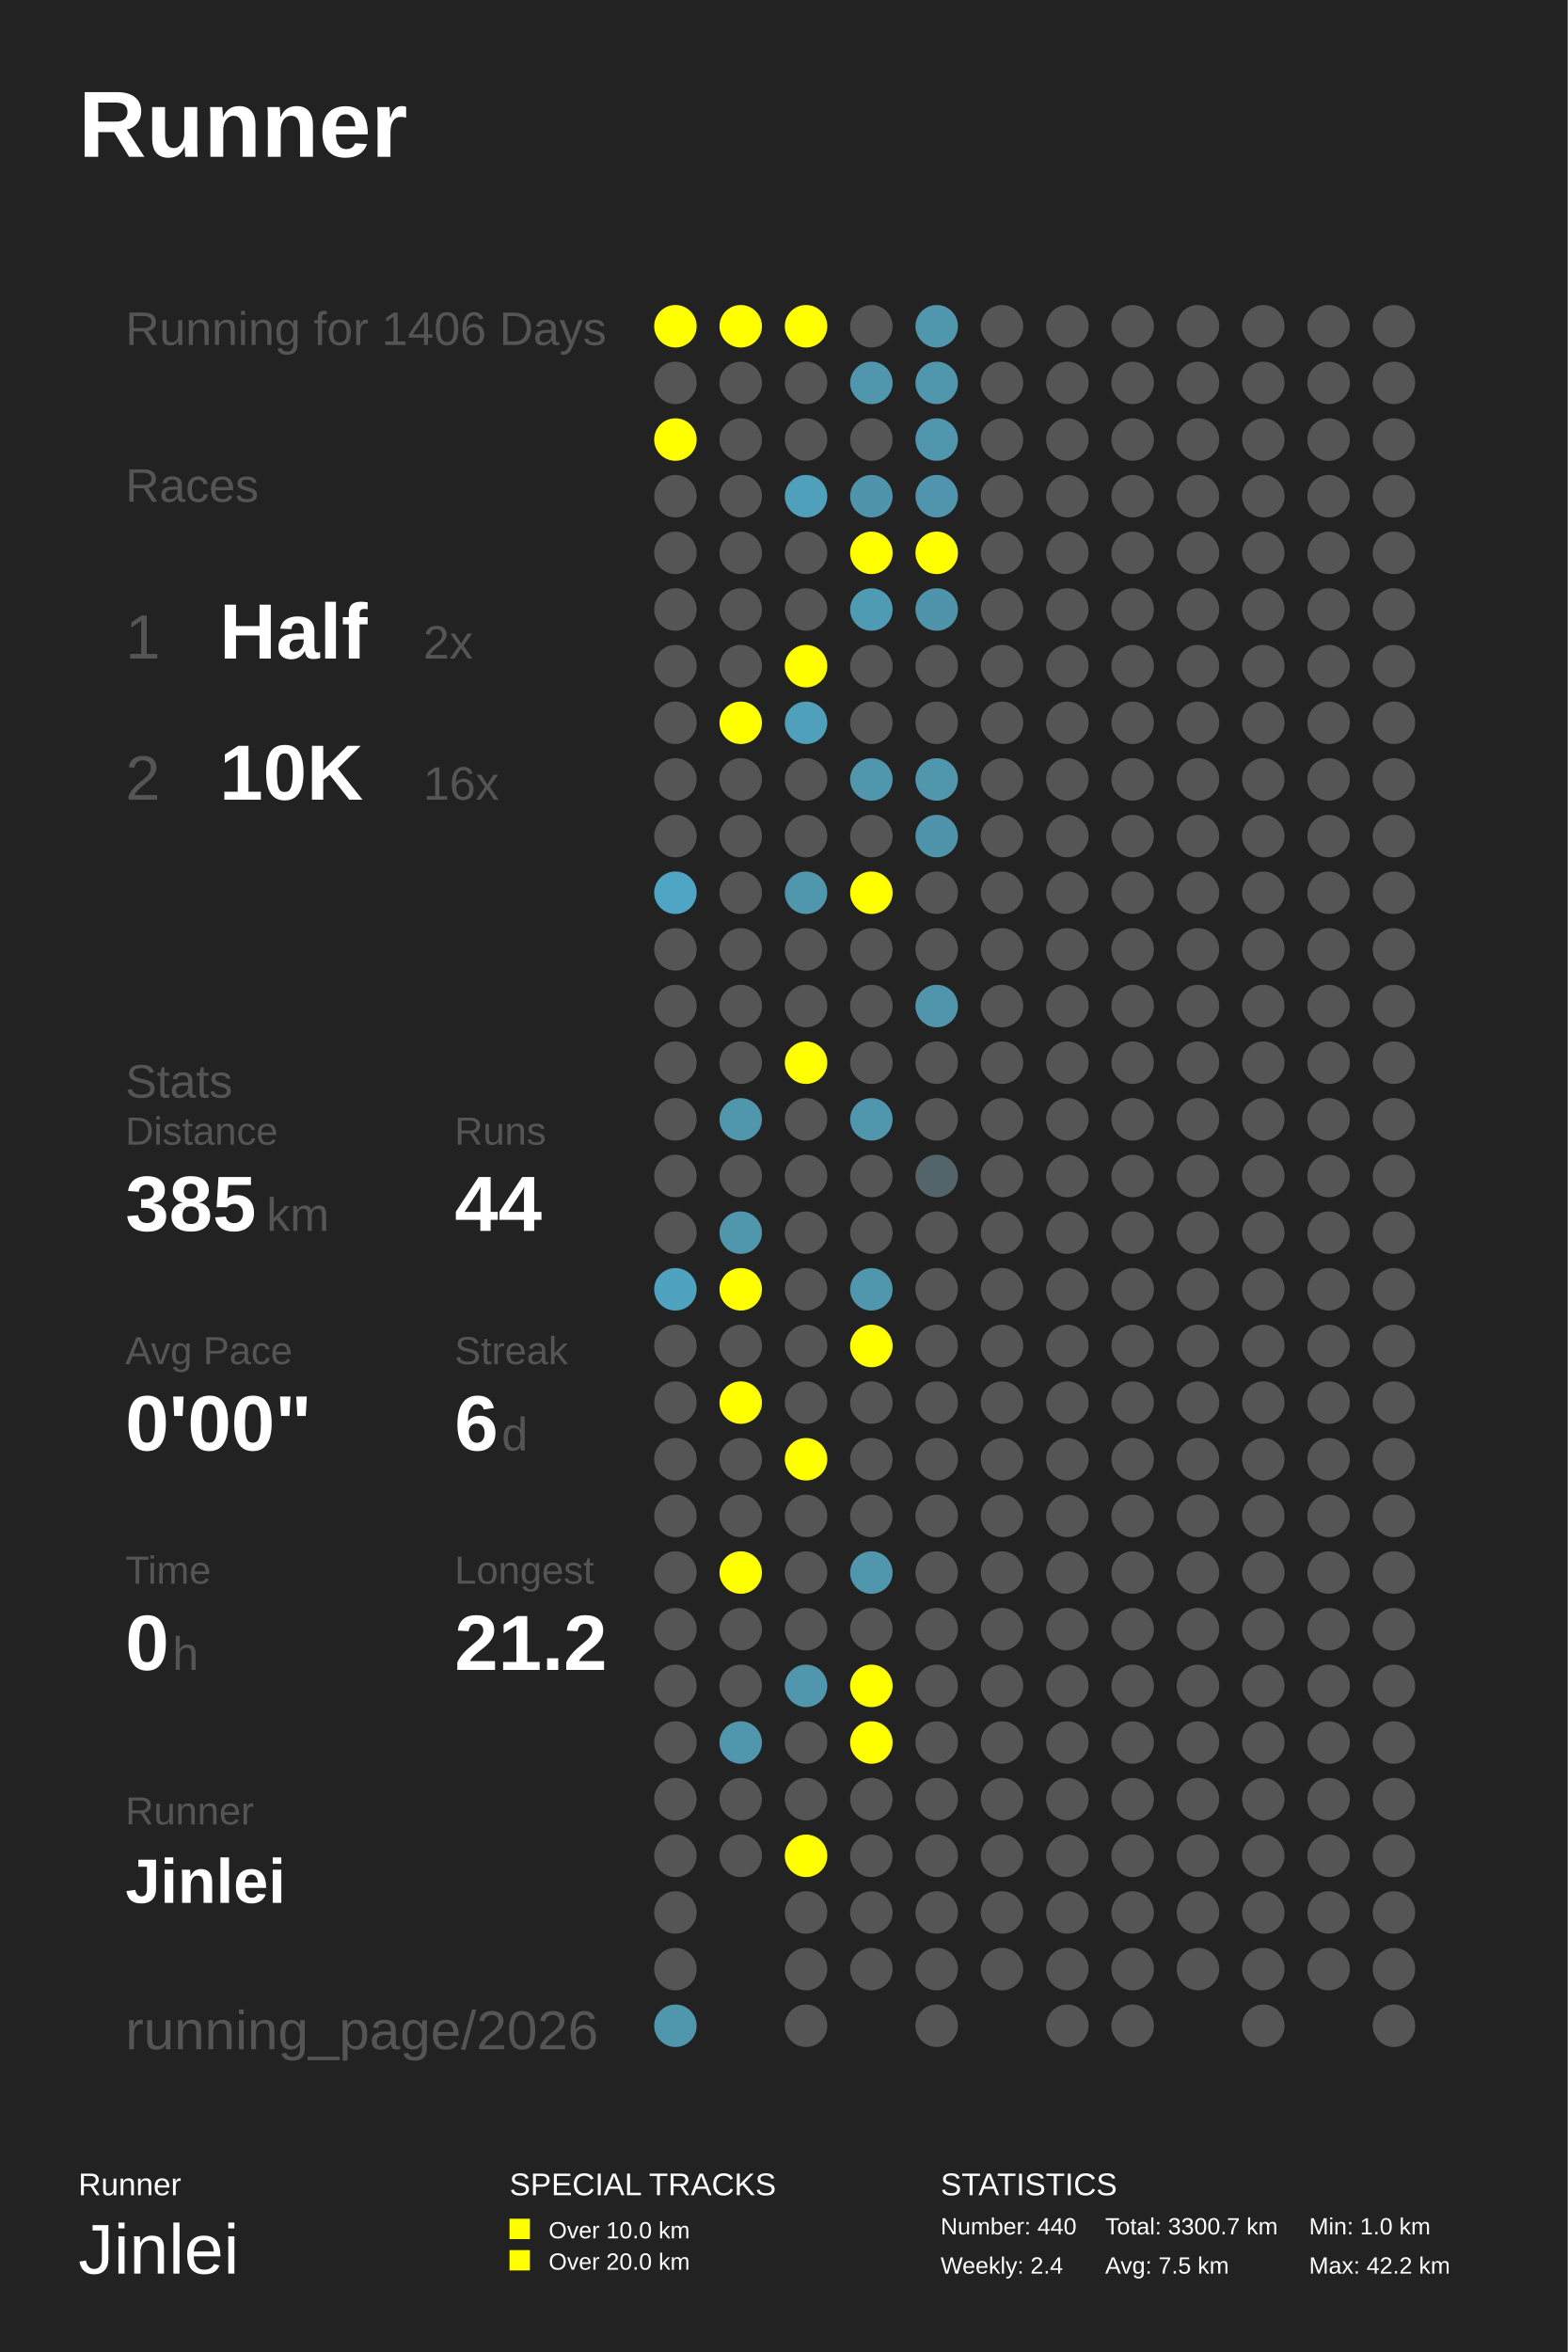
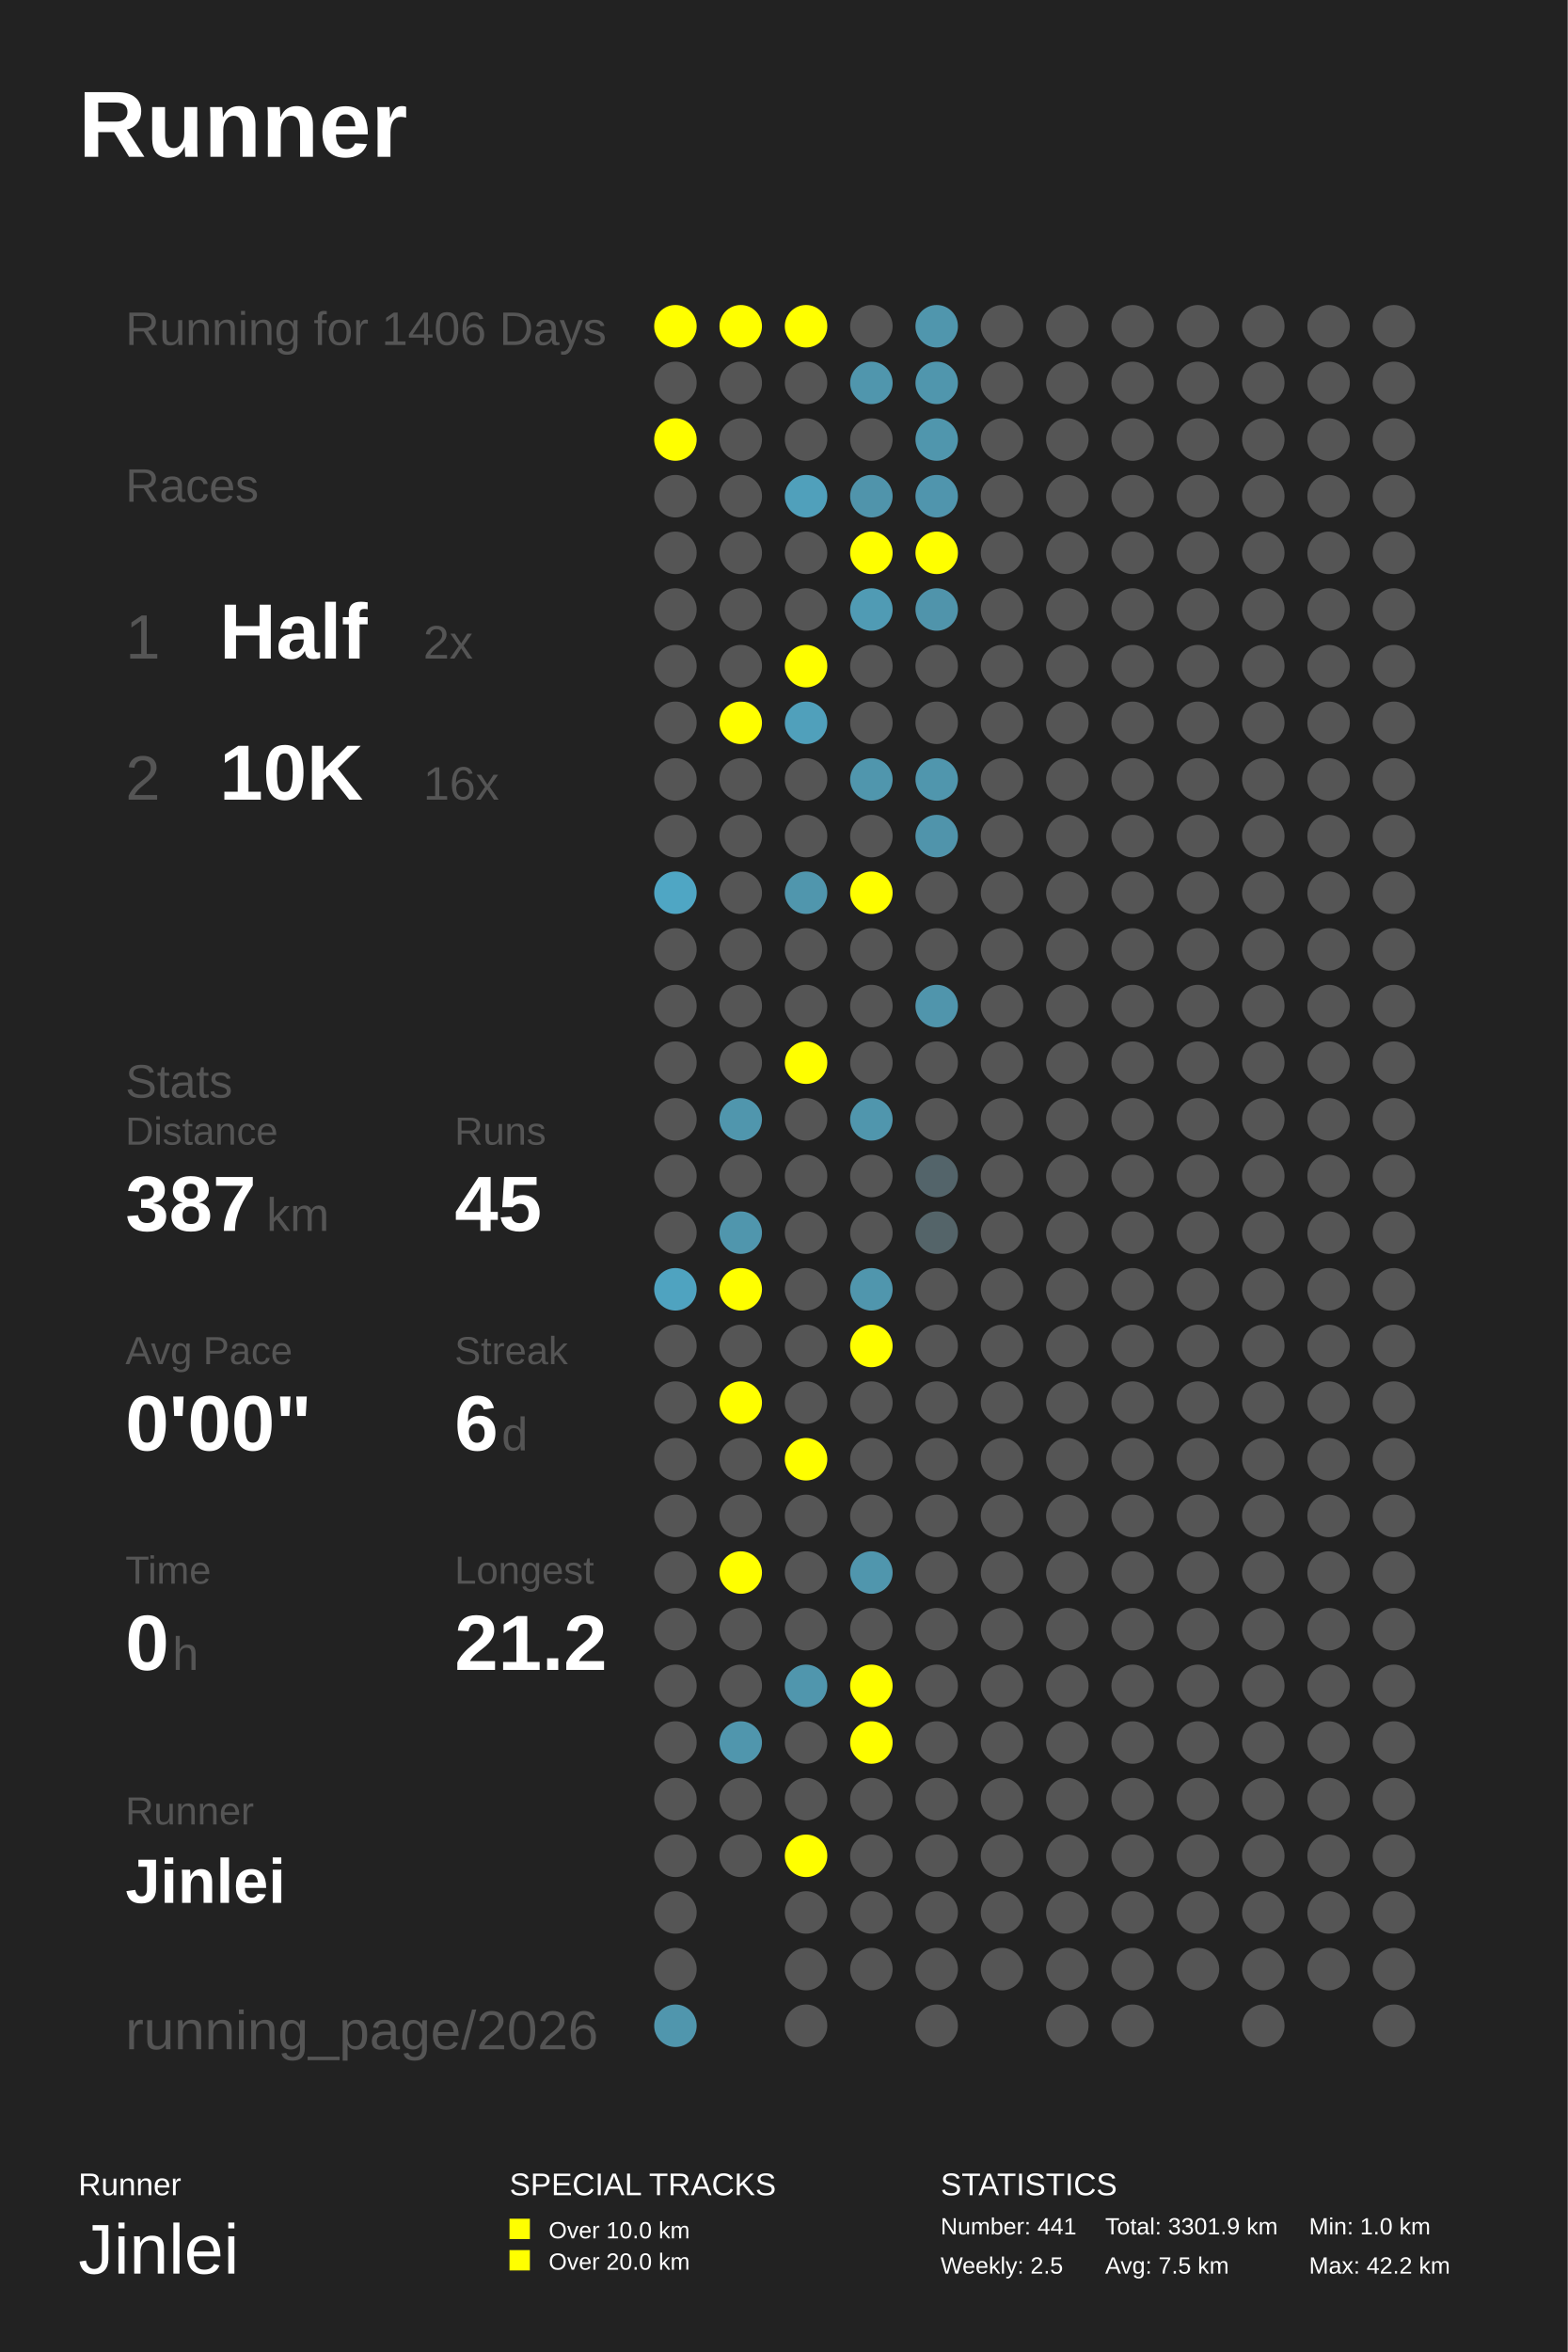
<svg xmlns="http://www.w3.org/2000/svg" baseProfile="full" height="300mm" version="1.1" viewBox="0,0,200,300" width="200mm">
  <defs />
  <rect fill="#222222" height="300" width="200" x="0" y="0" />
  <text fill="#FFFFFF" style="font-size:12px; font-family:Arial; font-weight:bold;" x="10" y="20">Runner</text>
  <text fill="#FFFFFF" style="font-size:4px; font-family:Arial" x="10" y="280">Runner</text>
  <text fill="#FFFFFF" style="font-size:9px; font-family:Arial" x="10" y="290">Jinlei</text>
  <text fill="#FFFFFF" style="font-size:4px; font-family:Arial" x="65" y="280">SPECIAL TRACKS</text>
  <rect fill="#FFFF00" height="2.6" width="2.6" x="65" y="283" />
  <text fill="#FFFFFF" style="font-size:3px; font-family:Arial" x="70" y="285.5">Over 10.0 km</text>
  <rect fill="#FFFF00" height="2.6" width="2.6" x="65" y="287" />
  <text fill="#FFFFFF" style="font-size:3px; font-family:Arial" x="70" y="289.5">Over 20.0 km</text>
  <text fill="#FFFFFF" style="font-size:4px; font-family:Arial" x="120" y="280">STATISTICS</text>
-   <text fill="#FFFFFF" style="font-size:3px; font-family:Arial" x="120" y="285">Number: 440</text>
-   <text fill="#FFFFFF" style="font-size:3px; font-family:Arial" x="120" y="290">Weekly: 2.4</text>
-   <text fill="#FFFFFF" style="font-size:3px; font-family:Arial" x="141" y="285">Total: 3300.7 km</text>
+   <text fill="#FFFFFF" style="font-size:3px; font-family:Arial" x="120" y="285">Number: 441</text>
+   <text fill="#FFFFFF" style="font-size:3px; font-family:Arial" x="120" y="290">Weekly: 2.5</text>
+   <text fill="#FFFFFF" style="font-size:3px; font-family:Arial" x="141" y="285">Total: 3301.9 km</text>
  <text fill="#FFFFFF" style="font-size:3px; font-family:Arial" x="141" y="290">Avg: 7.5 km</text>
  <text fill="#FFFFFF" style="font-size:3px; font-family:Arial" x="167" y="285">Min: 1.0 km</text>
  <text fill="#FFFFFF" style="font-size:3px; font-family:Arial" x="167" y="290">Max: 42.2 km</text>
  <text fill="#555555" style="font-size:6px; font-family:Arial;" x="16" y="44">Running for 1406 Days</text>
  <text fill="#555555" style="font-size:6px; font-family:Arial;" x="16" y="64">Races</text>
  <text fill="#555555" style="font-size:8px; font-family:Arial;" x="16" y="84">1</text>
  <text fill="#FFFFFF" style="font-size:10px; font-family:Arial; font-weight:bold;" x="28" y="84">Half</text>
  <text fill="#555555" style="font-size:6px; font-family:Arial;" x="54" y="84">2x</text>
  <text fill="#555555" style="font-size:8px; font-family:Arial;" x="16" y="102">2</text>
  <text fill="#FFFFFF" style="font-size:10px; font-family:Arial; font-weight:bold;" x="28" y="102">10K</text>
  <text fill="#555555" style="font-size:6px; font-family:Arial;" x="54" y="102">16x</text>
  <text fill="#555555" style="font-size:6px; font-family:Arial;" x="16" y="140">Stats</text>
  <text fill="#555555" style="font-size:5px; font-family:Arial;" x="16" y="146">Distance</text>
-   <text fill="#FFFFFF" style="font-size:10px; font-family:Arial; font-weight:bold;" x="16" y="157">385</text>
+   <text fill="#FFFFFF" style="font-size:10px; font-family:Arial; font-weight:bold;" x="16" y="157">387</text>
  <text fill="#555555" style="font-size:6px; font-family:Arial;" x="34" y="157">km</text>
  <text fill="#555555" style="font-size:5px; font-family:Arial;" x="58" y="146">Runs</text>
-   <text fill="#FFFFFF" style="font-size:10px; font-family:Arial; font-weight:bold;" x="58" y="157">44</text>
+   <text fill="#FFFFFF" style="font-size:10px; font-family:Arial; font-weight:bold;" x="58" y="157">45</text>
  <text fill="#555555" style="font-size:5px; font-family:Arial;" x="16" y="174">Avg Pace</text>
  <text fill="#FFFFFF" style="font-size:10px; font-family:Arial; font-weight:bold;" x="16" y="185">0'00"</text>
  <text fill="#555555" style="font-size:5px; font-family:Arial;" x="58" y="174">Streak</text>
  <text fill="#FFFFFF" style="font-size:10px; font-family:Arial; font-weight:bold;" x="58" y="185">6</text>
  <text fill="#555555" style="font-size:6px; font-family:Arial;" x="64" y="185">d</text>
  <text fill="#555555" style="font-size:5px; font-family:Arial;" x="16" y="202">Time</text>
  <text fill="#FFFFFF" style="font-size:10px; font-family:Arial; font-weight:bold;" x="16" y="213">0</text>
  <text fill="#555555" style="font-size:6px; font-family:Arial;" x="22" y="213">h</text>
  <text fill="#555555" style="font-size:5px; font-family:Arial;" x="58" y="202">Longest</text>
  <text fill="#FFFFFF" style="font-size:10px; font-family:Arial; font-weight:bold;" x="58" y="213">21.2</text>
  <text fill="#555555" style="font-size:5px; font-family:Arial;" x="16" y="232.71">Runner</text>
  <text fill="#FFFFFF" style="font-size:8px; font-family:Arial; font-weight:bold;" x="16" y="242.71">Jinlei</text>
  <text fill="#555555" style="font-size:7px; font-family:Arial;" x="16" y="261.387">running_page/2026</text>
  <circle cx="86.167" cy="41.613" fill="#FFFF00" r="2.71" />
  <circle cx="86.167" cy="48.839" fill="#555555" r="2.71" />
  <circle cx="86.167" cy="56.065" fill="#FFFF00" r="2.71" />
  <circle cx="86.167" cy="63.29" fill="#555555" r="2.71" />
  <circle cx="86.167" cy="70.516" fill="#555555" r="2.71" />
  <circle cx="86.167" cy="77.742" fill="#555555" r="2.71" />
  <circle cx="86.167" cy="84.968" fill="#555555" r="2.71" />
  <circle cx="86.167" cy="92.194" fill="#555555" r="2.71" />
  <circle cx="86.167" cy="99.419" fill="#555555" r="2.71" />
  <circle cx="86.167" cy="106.645" fill="#555555" r="2.71" />
  <circle cx="86.167" cy="113.871" fill="#4fa6c4" r="2.71" />
  <circle cx="86.167" cy="121.097" fill="#555555" r="2.71" />
  <circle cx="86.167" cy="128.323" fill="#555555" r="2.71" />
  <circle cx="86.167" cy="135.548" fill="#555555" r="2.71" />
  <circle cx="86.167" cy="142.774" fill="#555555" r="2.71" />
  <circle cx="86.167" cy="150.0" fill="#555555" r="2.71" />
  <circle cx="86.167" cy="157.226" fill="#555555" r="2.71" />
  <circle cx="86.167" cy="164.452" fill="#4fa3c0" r="2.71" />
  <circle cx="86.167" cy="171.677" fill="#555555" r="2.71" />
  <circle cx="86.167" cy="178.903" fill="#555555" r="2.71" />
  <circle cx="86.167" cy="186.129" fill="#555555" r="2.71" />
  <circle cx="86.167" cy="193.355" fill="#555555" r="2.71" />
  <circle cx="86.167" cy="200.581" fill="#555555" r="2.71" />
  <circle cx="86.167" cy="207.806" fill="#555555" r="2.71" />
  <circle cx="86.167" cy="215.032" fill="#555555" r="2.71" />
  <circle cx="86.167" cy="222.258" fill="#555555" r="2.71" />
  <circle cx="86.167" cy="229.484" fill="#555555" r="2.71" />
  <circle cx="86.167" cy="236.71" fill="#555555" r="2.71" />
  <circle cx="86.167" cy="243.935" fill="#555555" r="2.71" />
  <circle cx="86.167" cy="251.161" fill="#555555" r="2.71" />
  <circle cx="86.167" cy="258.387" fill="#5096ad" r="2.71" />
  <circle cx="94.5" cy="41.613" fill="#FFFF00" r="2.71" />
  <circle cx="94.5" cy="48.839" fill="#555555" r="2.71" />
  <circle cx="94.5" cy="56.065" fill="#555555" r="2.71" />
  <circle cx="94.5" cy="63.29" fill="#555555" r="2.71" />
  <circle cx="94.5" cy="70.516" fill="#555555" r="2.71" />
  <circle cx="94.5" cy="77.742" fill="#555555" r="2.71" />
  <circle cx="94.5" cy="84.968" fill="#555555" r="2.71" />
  <circle cx="94.5" cy="92.194" fill="#FFFF00" r="2.71" />
  <circle cx="94.5" cy="99.419" fill="#555555" r="2.71" />
  <circle cx="94.5" cy="106.645" fill="#555555" r="2.71" />
  <circle cx="94.5" cy="113.871" fill="#555555" r="2.71" />
  <circle cx="94.5" cy="121.097" fill="#555555" r="2.71" />
  <circle cx="94.5" cy="128.323" fill="#555555" r="2.71" />
  <circle cx="94.5" cy="135.548" fill="#555555" r="2.71" />
  <circle cx="94.5" cy="142.774" fill="#5096ad" r="2.71" />
  <circle cx="94.5" cy="150.0" fill="#555555" r="2.71" />
  <circle cx="94.5" cy="157.226" fill="#5096ad" r="2.71" />
  <circle cx="94.5" cy="164.452" fill="#FFFF00" r="2.71" />
  <circle cx="94.5" cy="171.677" fill="#555555" r="2.71" />
  <circle cx="94.5" cy="178.903" fill="#FFFF00" r="2.71" />
  <circle cx="94.5" cy="186.129" fill="#555555" r="2.71" />
  <circle cx="94.5" cy="193.355" fill="#555555" r="2.71" />
  <circle cx="94.5" cy="200.581" fill="#FFFF00" r="2.71" />
  <circle cx="94.5" cy="207.806" fill="#555555" r="2.71" />
  <circle cx="94.5" cy="215.032" fill="#555555" r="2.71" />
  <circle cx="94.5" cy="222.258" fill="#5096ad" r="2.71" />
  <circle cx="94.5" cy="229.484" fill="#555555" r="2.71" />
  <circle cx="94.5" cy="236.71" fill="#555555" r="2.71" />
  <circle cx="102.833" cy="41.613" fill="#FFFF00" r="2.71" />
  <circle cx="102.833" cy="48.839" fill="#555555" r="2.71" />
  <circle cx="102.833" cy="56.065" fill="#555555" r="2.71" />
  <circle cx="102.833" cy="63.29" fill="#50a0bb" r="2.71" />
  <circle cx="102.833" cy="70.516" fill="#555555" r="2.71" />
  <circle cx="102.833" cy="77.742" fill="#555555" r="2.71" />
  <circle cx="102.833" cy="84.968" fill="#FFFF00" r="2.71" />
  <circle cx="102.833" cy="92.194" fill="#50a0bb" r="2.71" />
  <circle cx="102.833" cy="99.419" fill="#555555" r="2.71" />
  <circle cx="102.833" cy="106.645" fill="#555555" r="2.71" />
  <circle cx="102.833" cy="113.871" fill="#5096ad" r="2.71" />
  <circle cx="102.833" cy="121.097" fill="#555555" r="2.71" />
  <circle cx="102.833" cy="128.323" fill="#555555" r="2.71" />
  <circle cx="102.833" cy="135.548" fill="#FFFF00" r="2.71" />
  <circle cx="102.833" cy="142.774" fill="#555555" r="2.71" />
  <circle cx="102.833" cy="150.0" fill="#555555" r="2.71" />
  <circle cx="102.833" cy="157.226" fill="#555555" r="2.71" />
  <circle cx="102.833" cy="164.452" fill="#555555" r="2.71" />
  <circle cx="102.833" cy="171.677" fill="#555555" r="2.71" />
  <circle cx="102.833" cy="178.903" fill="#555555" r="2.71" />
  <circle cx="102.833" cy="186.129" fill="#FFFF00" r="2.71" />
  <circle cx="102.833" cy="193.355" fill="#555555" r="2.71" />
  <circle cx="102.833" cy="200.581" fill="#555555" r="2.71" />
  <circle cx="102.833" cy="207.806" fill="#555555" r="2.71" />
  <circle cx="102.833" cy="215.032" fill="#5096ad" r="2.71" />
  <circle cx="102.833" cy="222.258" fill="#555555" r="2.71" />
  <circle cx="102.833" cy="229.484" fill="#555555" r="2.71" />
  <circle cx="102.833" cy="236.71" fill="#FFFF00" r="2.71" />
  <circle cx="102.833" cy="243.935" fill="#555555" r="2.71" />
  <circle cx="102.833" cy="251.161" fill="#555555" r="2.71" />
  <circle cx="102.833" cy="258.387" fill="#555555" r="2.71" />
  <circle cx="111.167" cy="41.613" fill="#555555" r="2.71" />
  <circle cx="111.167" cy="48.839" fill="#5096ad" r="2.71" />
  <circle cx="111.167" cy="56.065" fill="#555555" r="2.71" />
  <circle cx="111.167" cy="63.29" fill="#5094ab" r="2.71" />
  <circle cx="111.167" cy="70.516" fill="#FFFF00" r="2.71" />
  <circle cx="111.167" cy="77.742" fill="#509bb4" r="2.71" />
  <circle cx="111.167" cy="84.968" fill="#555555" r="2.71" />
  <circle cx="111.167" cy="92.194" fill="#555555" r="2.71" />
  <circle cx="111.167" cy="99.419" fill="#5096ad" r="2.71" />
  <circle cx="111.167" cy="106.645" fill="#555555" r="2.71" />
  <circle cx="111.167" cy="113.871" fill="#FFFF00" r="2.71" />
  <circle cx="111.167" cy="121.097" fill="#555555" r="2.71" />
  <circle cx="111.167" cy="128.323" fill="#555555" r="2.71" />
  <circle cx="111.167" cy="135.548" fill="#555555" r="2.71" />
  <circle cx="111.167" cy="142.774" fill="#5096ad" r="2.71" />
  <circle cx="111.167" cy="150.0" fill="#555555" r="2.71" />
  <circle cx="111.167" cy="157.226" fill="#555555" r="2.71" />
  <circle cx="111.167" cy="164.452" fill="#5096ad" r="2.71" />
  <circle cx="111.167" cy="171.677" fill="#FFFF00" r="2.71" />
  <circle cx="111.167" cy="178.903" fill="#555555" r="2.71" />
  <circle cx="111.167" cy="186.129" fill="#555555" r="2.71" />
  <circle cx="111.167" cy="193.355" fill="#555555" r="2.71" />
  <circle cx="111.167" cy="200.581" fill="#5096ad" r="2.71" />
  <circle cx="111.167" cy="207.806" fill="#555555" r="2.71" />
  <circle cx="111.167" cy="215.032" fill="#FFFF00" r="2.71" />
  <circle cx="111.167" cy="222.258" fill="#FFFF00" r="2.71" />
  <circle cx="111.167" cy="229.484" fill="#555555" r="2.71" />
  <circle cx="111.167" cy="236.71" fill="#555555" r="2.71" />
  <circle cx="111.167" cy="243.935" fill="#555555" r="2.71" />
  <circle cx="111.167" cy="251.161" fill="#555555" r="2.71" />
  <circle cx="119.5" cy="41.613" fill="#5096ad" r="2.71" />
  <circle cx="119.5" cy="48.839" fill="#5096ad" r="2.71" />
  <circle cx="119.5" cy="56.065" fill="#5096ad" r="2.71" />
  <circle cx="119.5" cy="63.29" fill="#5095ad" r="2.71" />
  <circle cx="119.5" cy="70.516" fill="#FFFF00" r="2.71" />
  <circle cx="119.5" cy="77.742" fill="#5094ab" r="2.71" />
  <circle cx="119.5" cy="84.968" fill="#555555" r="2.71" />
  <circle cx="119.5" cy="92.194" fill="#555555" r="2.71" />
  <circle cx="119.5" cy="99.419" fill="#5096ad" r="2.71" />
  <circle cx="119.5" cy="106.645" fill="#5094ab" r="2.71" />
  <circle cx="119.5" cy="113.871" fill="#555555" r="2.71" />
  <circle cx="119.5" cy="121.097" fill="#555555" r="2.71" />
  <circle cx="119.5" cy="128.323" fill="#5095ac" r="2.71" />
  <circle cx="119.5" cy="135.548" fill="#555555" r="2.71" />
  <circle cx="119.5" cy="142.774" fill="#555555" r="2.71" />
  <circle cx="119.5" cy="150.0" fill="#53646a" r="2.71" />
-   <circle cx="119.5" cy="157.226" fill="#555555" r="2.71" />
+   <circle cx="119.5" cy="157.226" fill="#546469" r="2.71" />
  <circle cx="119.5" cy="164.452" fill="#555555" r="2.71" />
  <circle cx="119.5" cy="171.677" fill="#555555" r="2.71" />
  <circle cx="119.5" cy="178.903" fill="#555555" r="2.71" />
  <circle cx="119.5" cy="186.129" fill="#555555" r="2.71" />
  <circle cx="119.5" cy="193.355" fill="#555555" r="2.71" />
  <circle cx="119.5" cy="200.581" fill="#555555" r="2.71" />
  <circle cx="119.5" cy="207.806" fill="#555555" r="2.71" />
  <circle cx="119.5" cy="215.032" fill="#555555" r="2.71" />
  <circle cx="119.5" cy="222.258" fill="#555555" r="2.71" />
  <circle cx="119.5" cy="229.484" fill="#555555" r="2.71" />
  <circle cx="119.5" cy="236.71" fill="#555555" r="2.71" />
  <circle cx="119.5" cy="243.935" fill="#555555" r="2.71" />
  <circle cx="119.5" cy="251.161" fill="#555555" r="2.71" />
  <circle cx="119.5" cy="258.387" fill="#555555" r="2.71" />
  <circle cx="127.833" cy="41.613" fill="#555555" r="2.71" />
  <circle cx="127.833" cy="48.839" fill="#555555" r="2.71" />
  <circle cx="127.833" cy="56.065" fill="#555555" r="2.71" />
  <circle cx="127.833" cy="63.29" fill="#555555" r="2.71" />
  <circle cx="127.833" cy="70.516" fill="#555555" r="2.71" />
  <circle cx="127.833" cy="77.742" fill="#555555" r="2.71" />
  <circle cx="127.833" cy="84.968" fill="#555555" r="2.71" />
  <circle cx="127.833" cy="92.194" fill="#555555" r="2.71" />
  <circle cx="127.833" cy="99.419" fill="#555555" r="2.71" />
  <circle cx="127.833" cy="106.645" fill="#555555" r="2.71" />
  <circle cx="127.833" cy="113.871" fill="#555555" r="2.71" />
  <circle cx="127.833" cy="121.097" fill="#555555" r="2.71" />
  <circle cx="127.833" cy="128.323" fill="#555555" r="2.71" />
  <circle cx="127.833" cy="135.548" fill="#555555" r="2.71" />
  <circle cx="127.833" cy="142.774" fill="#555555" r="2.71" />
  <circle cx="127.833" cy="150.0" fill="#555555" r="2.71" />
  <circle cx="127.833" cy="157.226" fill="#555555" r="2.71" />
  <circle cx="127.833" cy="164.452" fill="#555555" r="2.71" />
  <circle cx="127.833" cy="171.677" fill="#555555" r="2.71" />
  <circle cx="127.833" cy="178.903" fill="#555555" r="2.71" />
  <circle cx="127.833" cy="186.129" fill="#555555" r="2.71" />
  <circle cx="127.833" cy="193.355" fill="#555555" r="2.71" />
  <circle cx="127.833" cy="200.581" fill="#555555" r="2.71" />
  <circle cx="127.833" cy="207.806" fill="#555555" r="2.71" />
  <circle cx="127.833" cy="215.032" fill="#555555" r="2.71" />
  <circle cx="127.833" cy="222.258" fill="#555555" r="2.71" />
  <circle cx="127.833" cy="229.484" fill="#555555" r="2.71" />
  <circle cx="127.833" cy="236.71" fill="#555555" r="2.71" />
  <circle cx="127.833" cy="243.935" fill="#555555" r="2.71" />
  <circle cx="127.833" cy="251.161" fill="#555555" r="2.71" />
  <circle cx="136.167" cy="41.613" fill="#555555" r="2.71" />
  <circle cx="136.167" cy="48.839" fill="#555555" r="2.71" />
  <circle cx="136.167" cy="56.065" fill="#555555" r="2.71" />
  <circle cx="136.167" cy="63.29" fill="#555555" r="2.71" />
  <circle cx="136.167" cy="70.516" fill="#555555" r="2.71" />
  <circle cx="136.167" cy="77.742" fill="#555555" r="2.71" />
  <circle cx="136.167" cy="84.968" fill="#555555" r="2.71" />
  <circle cx="136.167" cy="92.194" fill="#555555" r="2.71" />
  <circle cx="136.167" cy="99.419" fill="#555555" r="2.71" />
  <circle cx="136.167" cy="106.645" fill="#555555" r="2.71" />
  <circle cx="136.167" cy="113.871" fill="#555555" r="2.71" />
  <circle cx="136.167" cy="121.097" fill="#555555" r="2.71" />
  <circle cx="136.167" cy="128.323" fill="#555555" r="2.71" />
  <circle cx="136.167" cy="135.548" fill="#555555" r="2.71" />
  <circle cx="136.167" cy="142.774" fill="#555555" r="2.71" />
  <circle cx="136.167" cy="150.0" fill="#555555" r="2.71" />
  <circle cx="136.167" cy="157.226" fill="#555555" r="2.71" />
  <circle cx="136.167" cy="164.452" fill="#555555" r="2.71" />
  <circle cx="136.167" cy="171.677" fill="#555555" r="2.71" />
  <circle cx="136.167" cy="178.903" fill="#555555" r="2.71" />
  <circle cx="136.167" cy="186.129" fill="#555555" r="2.71" />
  <circle cx="136.167" cy="193.355" fill="#555555" r="2.71" />
  <circle cx="136.167" cy="200.581" fill="#555555" r="2.71" />
  <circle cx="136.167" cy="207.806" fill="#555555" r="2.71" />
  <circle cx="136.167" cy="215.032" fill="#555555" r="2.71" />
  <circle cx="136.167" cy="222.258" fill="#555555" r="2.71" />
  <circle cx="136.167" cy="229.484" fill="#555555" r="2.71" />
  <circle cx="136.167" cy="236.71" fill="#555555" r="2.71" />
  <circle cx="136.167" cy="243.935" fill="#555555" r="2.71" />
  <circle cx="136.167" cy="251.161" fill="#555555" r="2.71" />
  <circle cx="136.167" cy="258.387" fill="#555555" r="2.71" />
  <circle cx="144.5" cy="41.613" fill="#555555" r="2.71" />
  <circle cx="144.5" cy="48.839" fill="#555555" r="2.71" />
  <circle cx="144.5" cy="56.065" fill="#555555" r="2.71" />
  <circle cx="144.5" cy="63.29" fill="#555555" r="2.71" />
  <circle cx="144.5" cy="70.516" fill="#555555" r="2.71" />
  <circle cx="144.5" cy="77.742" fill="#555555" r="2.71" />
  <circle cx="144.5" cy="84.968" fill="#555555" r="2.71" />
  <circle cx="144.5" cy="92.194" fill="#555555" r="2.71" />
  <circle cx="144.5" cy="99.419" fill="#555555" r="2.71" />
  <circle cx="144.5" cy="106.645" fill="#555555" r="2.71" />
  <circle cx="144.5" cy="113.871" fill="#555555" r="2.71" />
  <circle cx="144.5" cy="121.097" fill="#555555" r="2.71" />
  <circle cx="144.5" cy="128.323" fill="#555555" r="2.71" />
  <circle cx="144.5" cy="135.548" fill="#555555" r="2.71" />
  <circle cx="144.5" cy="142.774" fill="#555555" r="2.71" />
  <circle cx="144.5" cy="150.0" fill="#555555" r="2.71" />
  <circle cx="144.5" cy="157.226" fill="#555555" r="2.71" />
  <circle cx="144.5" cy="164.452" fill="#555555" r="2.71" />
  <circle cx="144.5" cy="171.677" fill="#555555" r="2.71" />
  <circle cx="144.5" cy="178.903" fill="#555555" r="2.71" />
  <circle cx="144.5" cy="186.129" fill="#555555" r="2.71" />
  <circle cx="144.5" cy="193.355" fill="#555555" r="2.71" />
  <circle cx="144.5" cy="200.581" fill="#555555" r="2.71" />
  <circle cx="144.5" cy="207.806" fill="#555555" r="2.71" />
  <circle cx="144.5" cy="215.032" fill="#555555" r="2.71" />
  <circle cx="144.5" cy="222.258" fill="#555555" r="2.71" />
  <circle cx="144.5" cy="229.484" fill="#555555" r="2.71" />
  <circle cx="144.5" cy="236.71" fill="#555555" r="2.71" />
  <circle cx="144.5" cy="243.935" fill="#555555" r="2.71" />
  <circle cx="144.5" cy="251.161" fill="#555555" r="2.71" />
  <circle cx="144.5" cy="258.387" fill="#555555" r="2.71" />
  <circle cx="152.833" cy="41.613" fill="#555555" r="2.71" />
  <circle cx="152.833" cy="48.839" fill="#555555" r="2.71" />
  <circle cx="152.833" cy="56.065" fill="#555555" r="2.71" />
  <circle cx="152.833" cy="63.29" fill="#555555" r="2.71" />
  <circle cx="152.833" cy="70.516" fill="#555555" r="2.71" />
  <circle cx="152.833" cy="77.742" fill="#555555" r="2.71" />
  <circle cx="152.833" cy="84.968" fill="#555555" r="2.71" />
  <circle cx="152.833" cy="92.194" fill="#555555" r="2.71" />
  <circle cx="152.833" cy="99.419" fill="#555555" r="2.71" />
  <circle cx="152.833" cy="106.645" fill="#555555" r="2.71" />
  <circle cx="152.833" cy="113.871" fill="#555555" r="2.71" />
  <circle cx="152.833" cy="121.097" fill="#555555" r="2.71" />
  <circle cx="152.833" cy="128.323" fill="#555555" r="2.71" />
  <circle cx="152.833" cy="135.548" fill="#555555" r="2.71" />
  <circle cx="152.833" cy="142.774" fill="#555555" r="2.71" />
  <circle cx="152.833" cy="150.0" fill="#555555" r="2.71" />
  <circle cx="152.833" cy="157.226" fill="#555555" r="2.71" />
  <circle cx="152.833" cy="164.452" fill="#555555" r="2.71" />
  <circle cx="152.833" cy="171.677" fill="#555555" r="2.71" />
  <circle cx="152.833" cy="178.903" fill="#555555" r="2.71" />
  <circle cx="152.833" cy="186.129" fill="#555555" r="2.71" />
  <circle cx="152.833" cy="193.355" fill="#555555" r="2.71" />
  <circle cx="152.833" cy="200.581" fill="#555555" r="2.71" />
  <circle cx="152.833" cy="207.806" fill="#555555" r="2.71" />
  <circle cx="152.833" cy="215.032" fill="#555555" r="2.71" />
  <circle cx="152.833" cy="222.258" fill="#555555" r="2.71" />
  <circle cx="152.833" cy="229.484" fill="#555555" r="2.71" />
  <circle cx="152.833" cy="236.71" fill="#555555" r="2.71" />
  <circle cx="152.833" cy="243.935" fill="#555555" r="2.71" />
  <circle cx="152.833" cy="251.161" fill="#555555" r="2.71" />
  <circle cx="161.167" cy="41.613" fill="#555555" r="2.71" />
  <circle cx="161.167" cy="48.839" fill="#555555" r="2.71" />
  <circle cx="161.167" cy="56.065" fill="#555555" r="2.71" />
  <circle cx="161.167" cy="63.29" fill="#555555" r="2.71" />
  <circle cx="161.167" cy="70.516" fill="#555555" r="2.71" />
  <circle cx="161.167" cy="77.742" fill="#555555" r="2.71" />
  <circle cx="161.167" cy="84.968" fill="#555555" r="2.71" />
  <circle cx="161.167" cy="92.194" fill="#555555" r="2.71" />
  <circle cx="161.167" cy="99.419" fill="#555555" r="2.71" />
  <circle cx="161.167" cy="106.645" fill="#555555" r="2.71" />
  <circle cx="161.167" cy="113.871" fill="#555555" r="2.71" />
  <circle cx="161.167" cy="121.097" fill="#555555" r="2.71" />
  <circle cx="161.167" cy="128.323" fill="#555555" r="2.71" />
  <circle cx="161.167" cy="135.548" fill="#555555" r="2.71" />
  <circle cx="161.167" cy="142.774" fill="#555555" r="2.71" />
  <circle cx="161.167" cy="150.0" fill="#555555" r="2.71" />
  <circle cx="161.167" cy="157.226" fill="#555555" r="2.71" />
  <circle cx="161.167" cy="164.452" fill="#555555" r="2.71" />
  <circle cx="161.167" cy="171.677" fill="#555555" r="2.71" />
  <circle cx="161.167" cy="178.903" fill="#555555" r="2.71" />
  <circle cx="161.167" cy="186.129" fill="#555555" r="2.71" />
  <circle cx="161.167" cy="193.355" fill="#555555" r="2.71" />
  <circle cx="161.167" cy="200.581" fill="#555555" r="2.71" />
  <circle cx="161.167" cy="207.806" fill="#555555" r="2.71" />
  <circle cx="161.167" cy="215.032" fill="#555555" r="2.71" />
  <circle cx="161.167" cy="222.258" fill="#555555" r="2.71" />
  <circle cx="161.167" cy="229.484" fill="#555555" r="2.71" />
  <circle cx="161.167" cy="236.71" fill="#555555" r="2.71" />
  <circle cx="161.167" cy="243.935" fill="#555555" r="2.71" />
  <circle cx="161.167" cy="251.161" fill="#555555" r="2.71" />
  <circle cx="161.167" cy="258.387" fill="#555555" r="2.71" />
  <circle cx="169.5" cy="41.613" fill="#555555" r="2.71" />
  <circle cx="169.5" cy="48.839" fill="#555555" r="2.71" />
  <circle cx="169.5" cy="56.065" fill="#555555" r="2.71" />
  <circle cx="169.5" cy="63.29" fill="#555555" r="2.71" />
  <circle cx="169.5" cy="70.516" fill="#555555" r="2.71" />
  <circle cx="169.5" cy="77.742" fill="#555555" r="2.71" />
  <circle cx="169.5" cy="84.968" fill="#555555" r="2.71" />
  <circle cx="169.5" cy="92.194" fill="#555555" r="2.71" />
  <circle cx="169.5" cy="99.419" fill="#555555" r="2.71" />
  <circle cx="169.5" cy="106.645" fill="#555555" r="2.71" />
  <circle cx="169.5" cy="113.871" fill="#555555" r="2.71" />
  <circle cx="169.5" cy="121.097" fill="#555555" r="2.71" />
  <circle cx="169.5" cy="128.323" fill="#555555" r="2.71" />
  <circle cx="169.5" cy="135.548" fill="#555555" r="2.71" />
  <circle cx="169.5" cy="142.774" fill="#555555" r="2.71" />
  <circle cx="169.5" cy="150.0" fill="#555555" r="2.71" />
  <circle cx="169.5" cy="157.226" fill="#555555" r="2.71" />
  <circle cx="169.5" cy="164.452" fill="#555555" r="2.71" />
  <circle cx="169.5" cy="171.677" fill="#555555" r="2.71" />
  <circle cx="169.5" cy="178.903" fill="#555555" r="2.71" />
  <circle cx="169.5" cy="186.129" fill="#555555" r="2.71" />
  <circle cx="169.5" cy="193.355" fill="#555555" r="2.71" />
  <circle cx="169.5" cy="200.581" fill="#555555" r="2.71" />
  <circle cx="169.5" cy="207.806" fill="#555555" r="2.71" />
  <circle cx="169.5" cy="215.032" fill="#555555" r="2.71" />
  <circle cx="169.5" cy="222.258" fill="#555555" r="2.71" />
  <circle cx="169.5" cy="229.484" fill="#555555" r="2.71" />
  <circle cx="169.5" cy="236.71" fill="#555555" r="2.71" />
  <circle cx="169.5" cy="243.935" fill="#555555" r="2.71" />
  <circle cx="169.5" cy="251.161" fill="#555555" r="2.71" />
  <circle cx="177.833" cy="41.613" fill="#555555" r="2.71" />
  <circle cx="177.833" cy="48.839" fill="#555555" r="2.71" />
  <circle cx="177.833" cy="56.065" fill="#555555" r="2.71" />
  <circle cx="177.833" cy="63.29" fill="#555555" r="2.71" />
  <circle cx="177.833" cy="70.516" fill="#555555" r="2.71" />
  <circle cx="177.833" cy="77.742" fill="#555555" r="2.71" />
  <circle cx="177.833" cy="84.968" fill="#555555" r="2.71" />
  <circle cx="177.833" cy="92.194" fill="#555555" r="2.71" />
  <circle cx="177.833" cy="99.419" fill="#555555" r="2.71" />
  <circle cx="177.833" cy="106.645" fill="#555555" r="2.71" />
  <circle cx="177.833" cy="113.871" fill="#555555" r="2.71" />
  <circle cx="177.833" cy="121.097" fill="#555555" r="2.71" />
  <circle cx="177.833" cy="128.323" fill="#555555" r="2.71" />
  <circle cx="177.833" cy="135.548" fill="#555555" r="2.71" />
  <circle cx="177.833" cy="142.774" fill="#555555" r="2.71" />
  <circle cx="177.833" cy="150.0" fill="#555555" r="2.71" />
  <circle cx="177.833" cy="157.226" fill="#555555" r="2.71" />
  <circle cx="177.833" cy="164.452" fill="#555555" r="2.71" />
  <circle cx="177.833" cy="171.677" fill="#555555" r="2.71" />
  <circle cx="177.833" cy="178.903" fill="#555555" r="2.71" />
  <circle cx="177.833" cy="186.129" fill="#555555" r="2.71" />
  <circle cx="177.833" cy="193.355" fill="#555555" r="2.71" />
  <circle cx="177.833" cy="200.581" fill="#555555" r="2.71" />
  <circle cx="177.833" cy="207.806" fill="#555555" r="2.71" />
  <circle cx="177.833" cy="215.032" fill="#555555" r="2.71" />
  <circle cx="177.833" cy="222.258" fill="#555555" r="2.71" />
  <circle cx="177.833" cy="229.484" fill="#555555" r="2.71" />
  <circle cx="177.833" cy="236.71" fill="#555555" r="2.71" />
  <circle cx="177.833" cy="243.935" fill="#555555" r="2.71" />
  <circle cx="177.833" cy="251.161" fill="#555555" r="2.71" />
  <circle cx="177.833" cy="258.387" fill="#555555" r="2.71" />
</svg>
